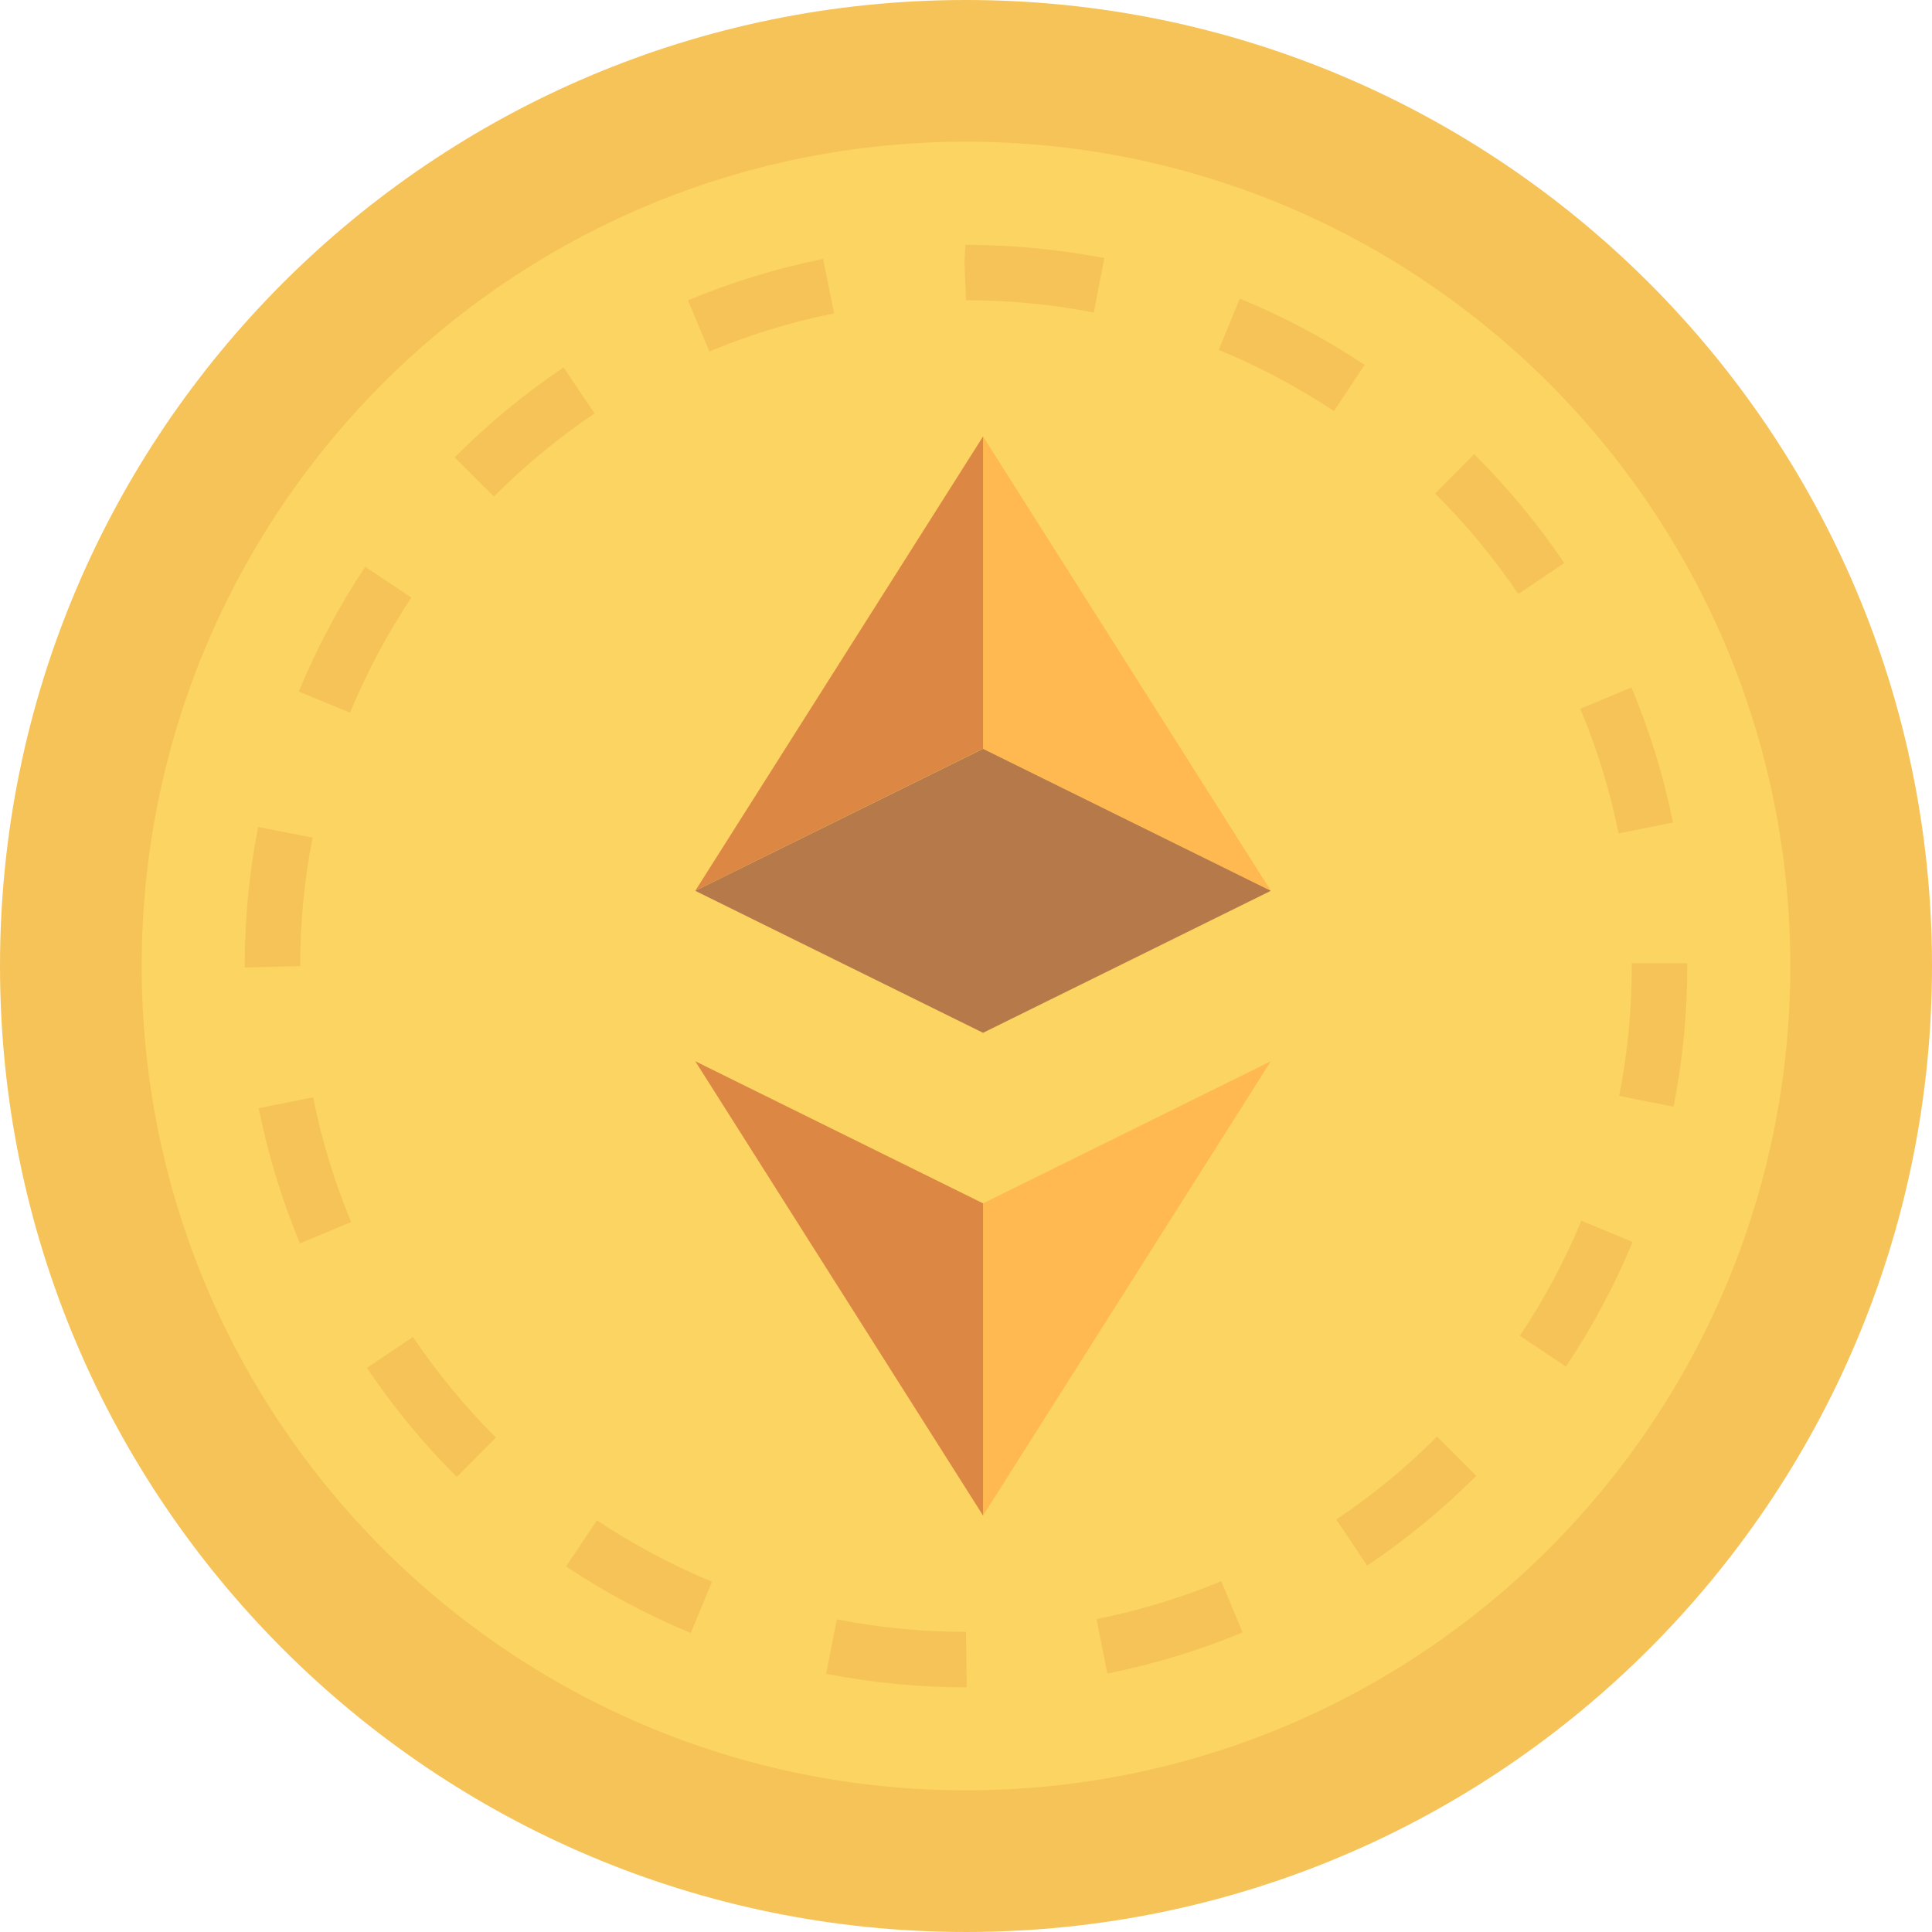
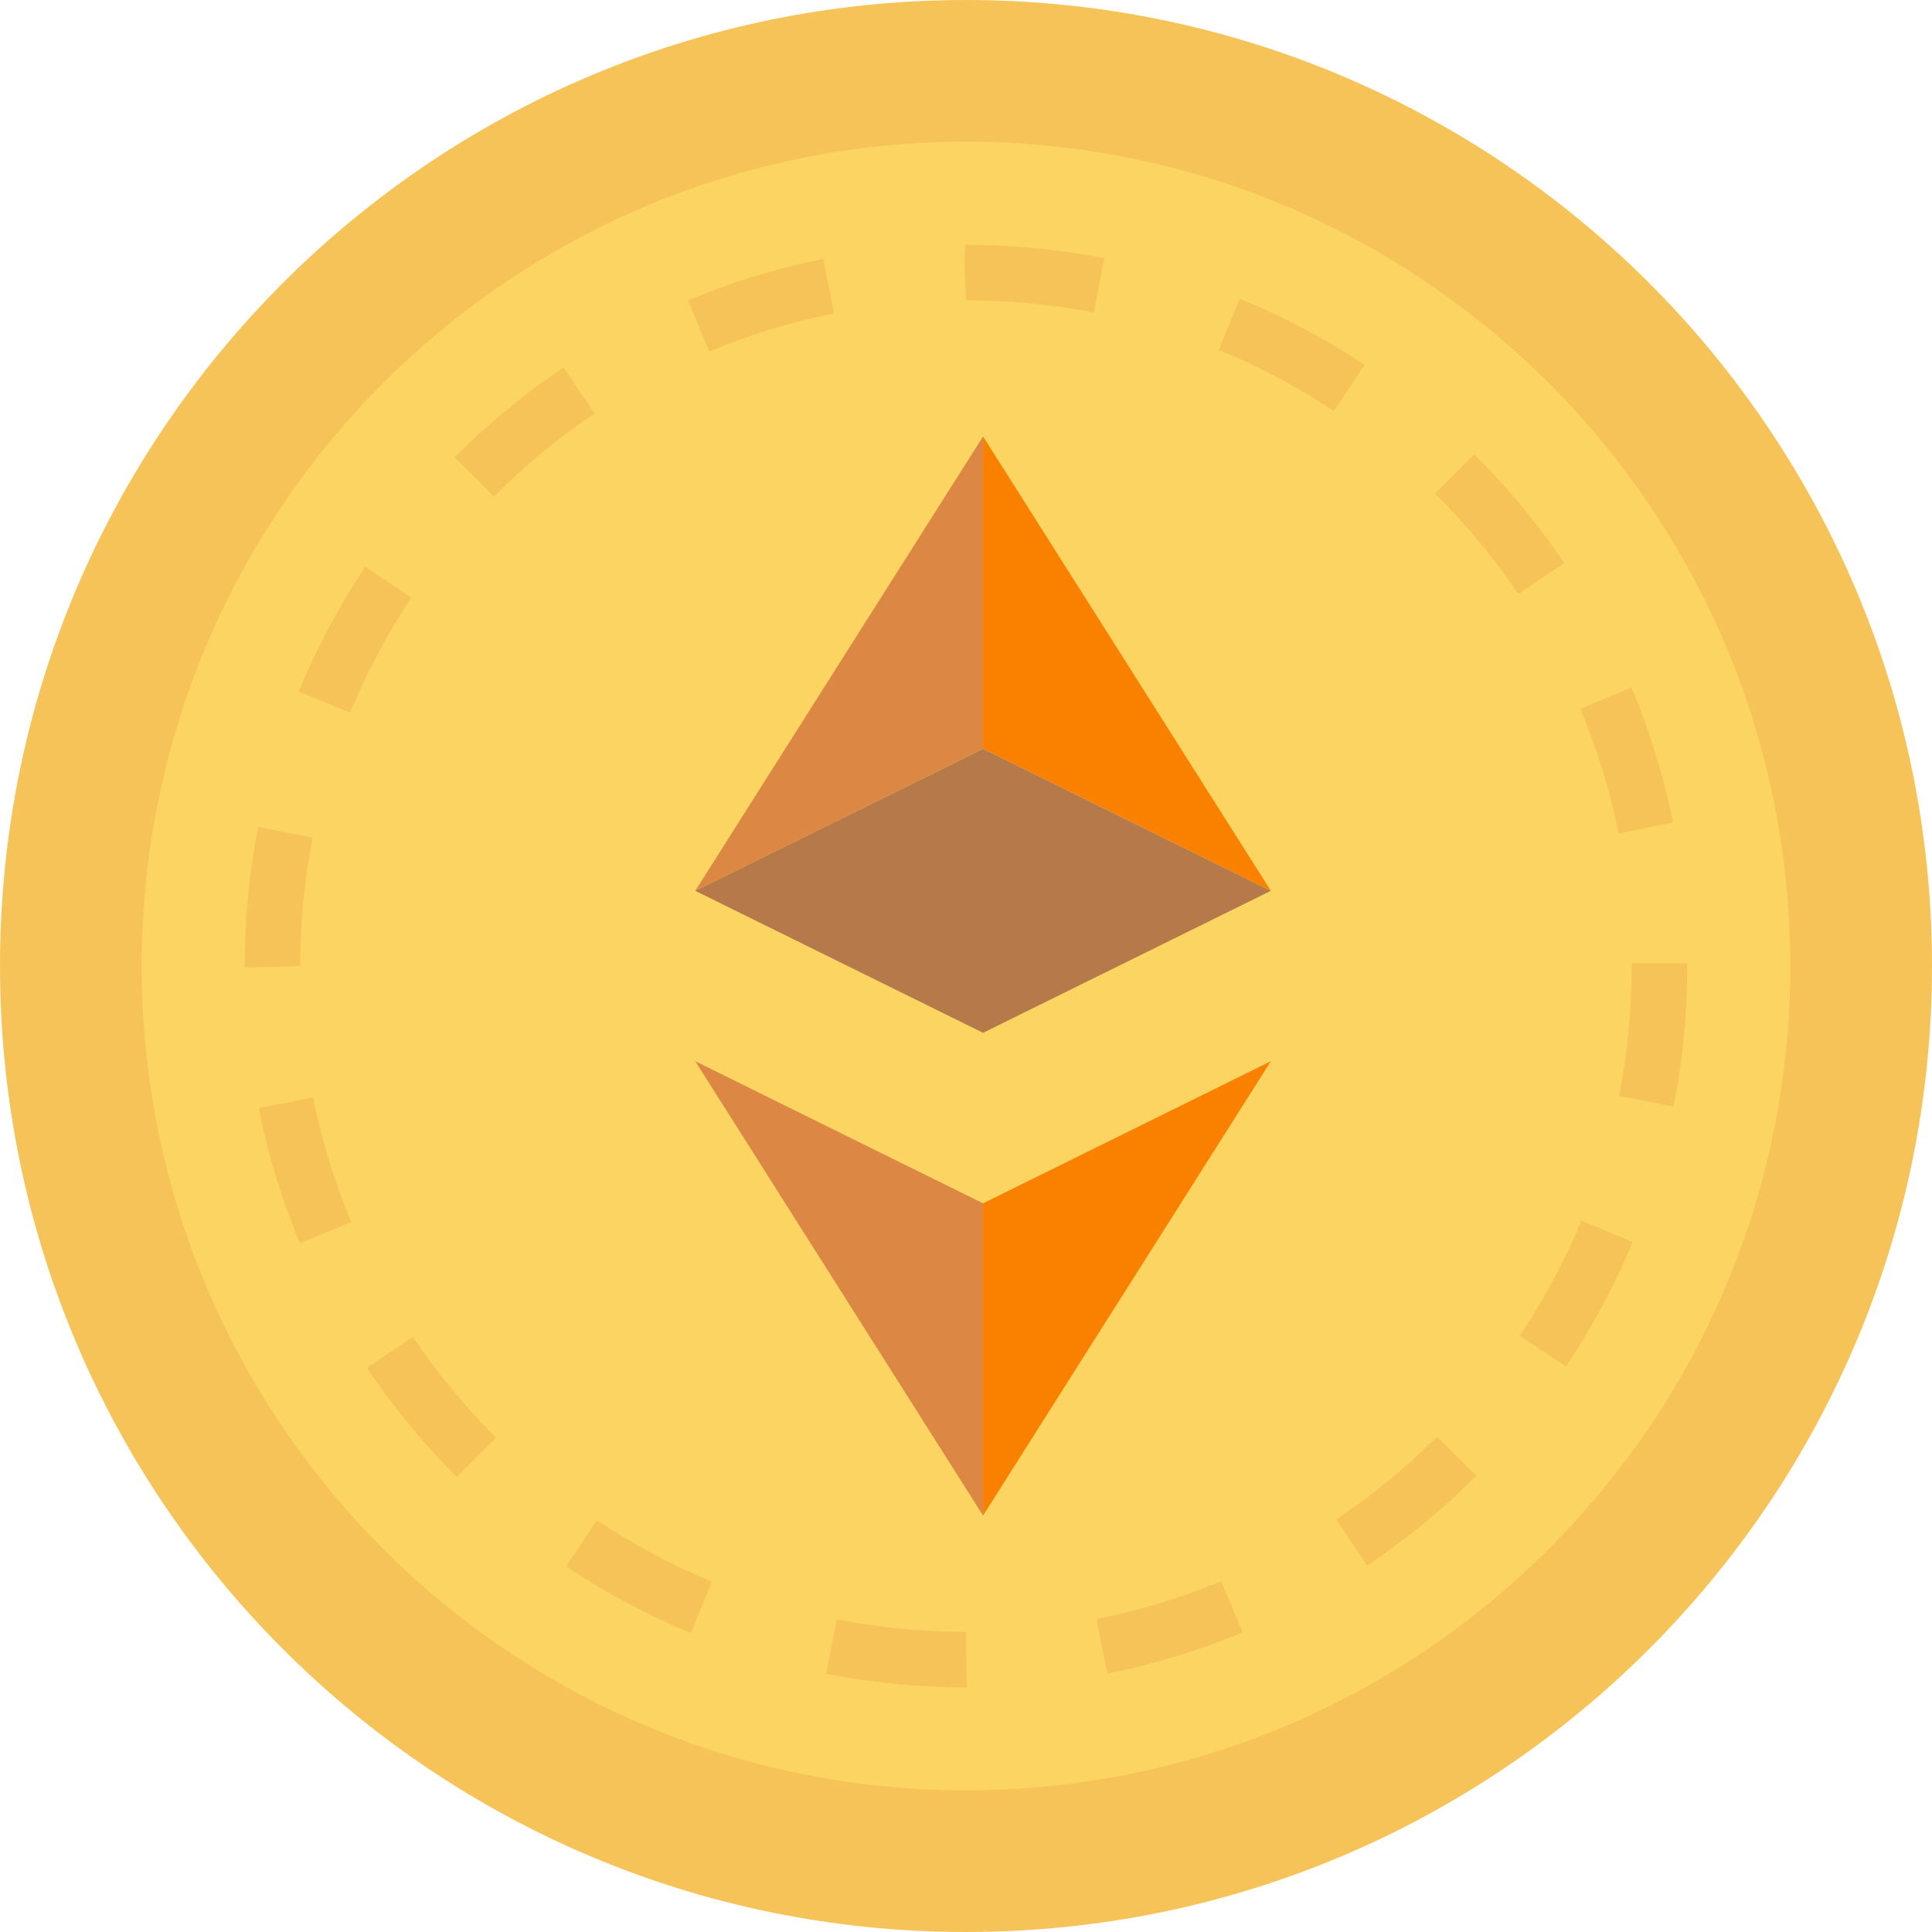
<svg xmlns="http://www.w3.org/2000/svg" id="Group_1148" data-name="Group 1148" viewBox="0 0 1525.525 1525.52">
  <defs>
    <style>
      .cls-1 {
        fill: #f6c358;
      }

      .cls-2 {
        fill: #fcd462;
      }

      .cls-3 {
-         fill: #ffb950;
+         fill: #FA8100;
      }

      .cls-4 {
        fill: #dc8744;
      }

      .cls-5 {
        fill: #b5794a;
      }
    </style>
  </defs>
  <g id="Group_891" data-name="Group 891" transform="translate(0 0)">
    <ellipse id="Ellipse_68" data-name="Ellipse 68" class="cls-1" cx="762.763" cy="762.76" rx="762.763" ry="762.76" />
    <ellipse id="Ellipse_69" data-name="Ellipse 69" class="cls-2" cx="650.879" cy="650.876" rx="650.879" ry="650.876" transform="translate(111.884 111.89)" />
    <path id="Path_811" data-name="Path 811" class="cls-1" d="M803.681,1366.818a573.219,573.219,0,0,1-110.787-10.709l8.449-42.975a530.21,530.21,0,0,0,102,9.887l.524,39.593-.012,4.2Zm111.277-10.92-8.555-42.974a524.1,524.1,0,0,0,98.531-29.936l16.811,40.452A567.591,567.591,0,0,1,914.958,1355.9Zm-328.926-32a568.324,568.324,0,0,1-98.453-52.559l24.322-36.428a525.988,525.988,0,0,0,90.863,48.5Zm534.064-53.212-24.384-36.39a529.1,529.1,0,0,0,79.569-65.449l31,30.954A571.988,571.988,0,0,1,1120.1,1270.682ZM401.25,1200.649a574.347,574.347,0,0,1-70.965-86.08l36.366-24.454a530.257,530.257,0,0,0,65.537,79.513Zm875.81-87.085-36.408-24.368a525.669,525.669,0,0,0,48.592-90.818l40.476,16.772A570.757,570.757,0,0,1,1277.06,1113.564Zm-999.635-97.3A566.029,566.029,0,0,1,244.866,909.5l42.957-8.578a522.914,522.914,0,0,0,30.03,98.488ZM1362.046,908.329l-42.975-8.495a530.335,530.335,0,0,0,9.989-102.543v-2.3h43.809v2.3A573.891,573.891,0,0,1,1362.046,908.329ZM233.8,798.45V797.3a573.849,573.849,0,0,1,10.589-109.856l43,8.408A530.231,530.231,0,0,0,277.612,797.3ZM1318.645,692.583a522.955,522.955,0,0,0-30.258-98.413l40.4-16.941a565.521,565.521,0,0,1,32.782,106.69ZM317.019,597.233,276.5,580.546a568.77,568.77,0,0,1,52.44-98.52l36.474,24.28A524.5,524.5,0,0,0,317.019,597.233Zm922.4-93.687a530.427,530.427,0,0,0-65.7-79.363l30.869-31.082a573.751,573.751,0,0,1,71.135,85.932Zm-808.8-77.022-31.059-30.889a573.643,573.643,0,0,1,86.029-71.063l24.47,36.344A529.425,529.425,0,0,0,430.617,426.523Zm663.242-67.454a524.862,524.862,0,0,0-90.975-48.3l16.642-40.536a570.073,570.073,0,0,1,98.571,52.342Zm-493.146-47.03-16.9-40.429a567.036,567.036,0,0,1,106.711-32.663l8.642,42.956A521.667,521.667,0,0,0,600.713,312.039Zm303.529-30.794a529.948,529.948,0,0,0-100.908-9.67l-1.21-30.55.8-13.259A594.117,594.117,0,0,1,912.6,238.249Z" transform="translate(-40.579 -34.477)" />
  </g>
  <g id="Group_892" data-name="Group 892" transform="translate(549.01 344.619)">
    <path id="Path_815" data-name="Path 815" class="cls-3" d="M465.566,482.314,238.345,370.124V123.586Z" transform="translate(-11.128 -123.586)" />
    <path id="Path_816" data-name="Path 816" class="cls-4" d="M394.946,123.586V370.124L167.724,482.314Z" transform="translate(-167.724 -123.586)" />
    <path id="Path_817" data-name="Path 817" class="cls-3" d="M465.566,276.921,238.345,635.648V389.111Z" transform="translate(-11.128 216.44)" />
    <path id="Path_818" data-name="Path 818" class="cls-4" d="M394.946,389.111V635.648L167.724,276.921Z" transform="translate(-167.724 216.44)" />
    <path id="Path_819" data-name="Path 819" class="cls-5" d="M622.17,312.379,394.946,424.485,167.724,312.379,394.946,200.245Z" transform="translate(-167.724 46.405)" />
  </g>
</svg>
